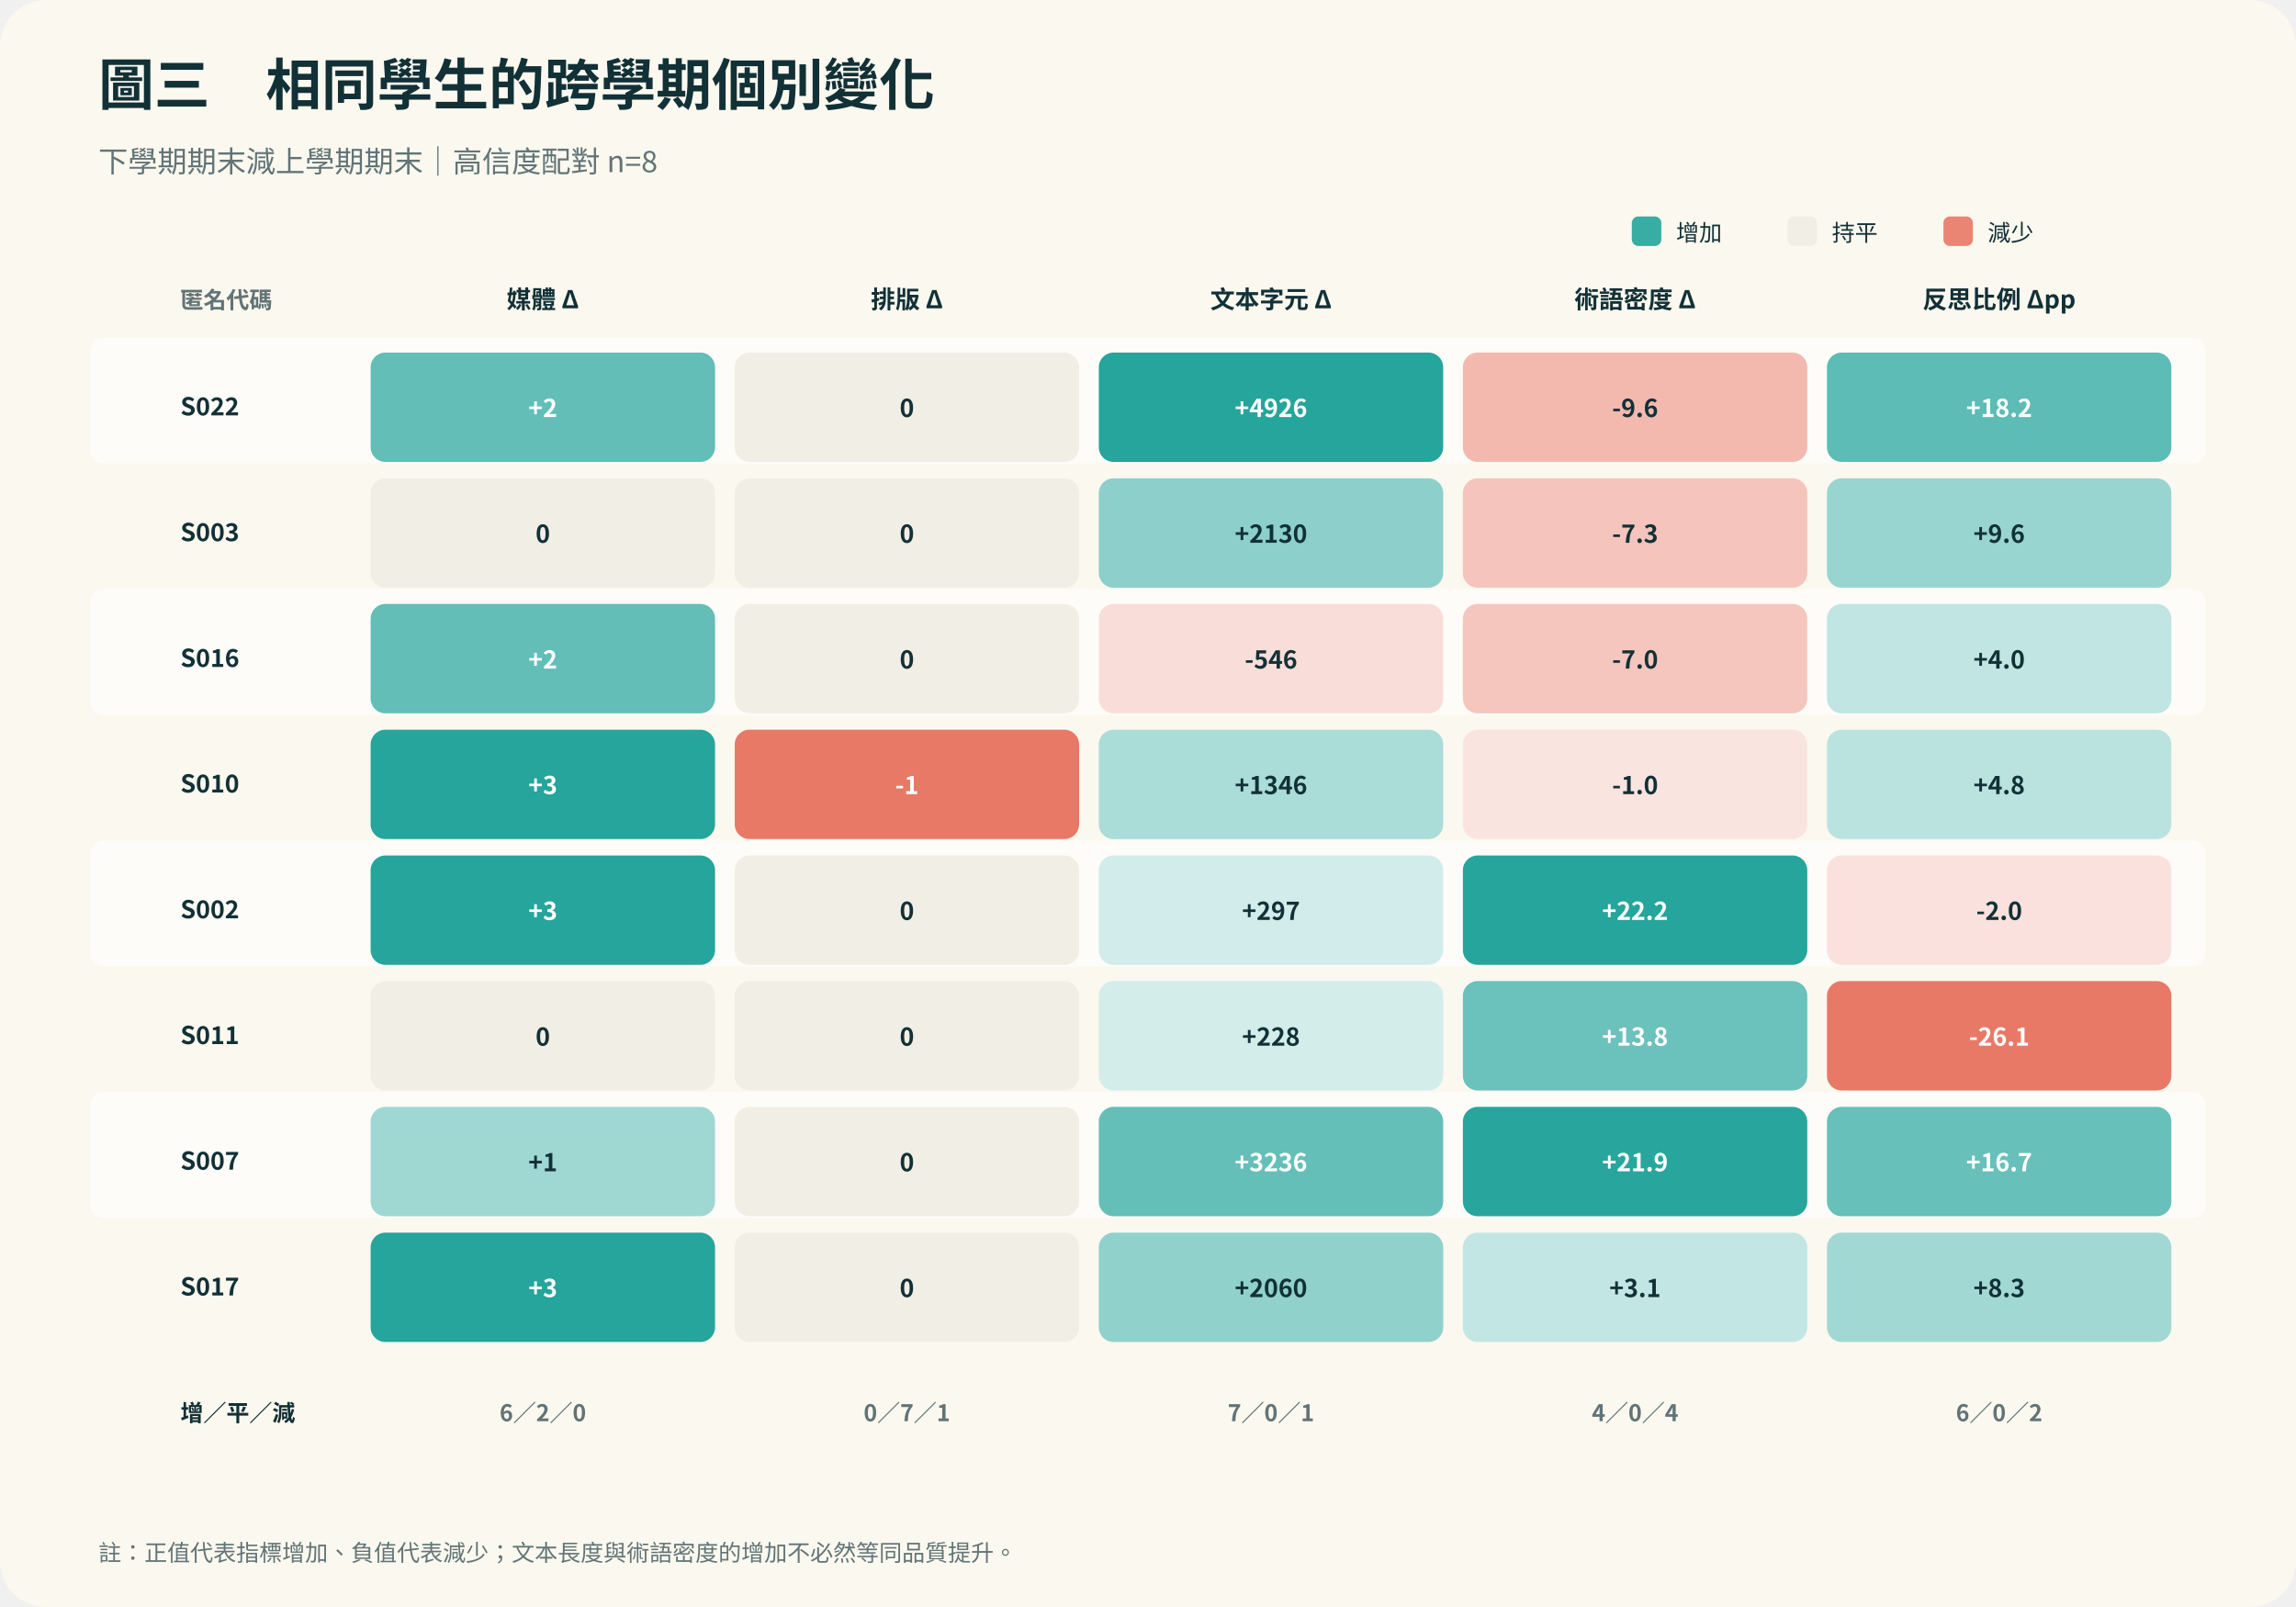
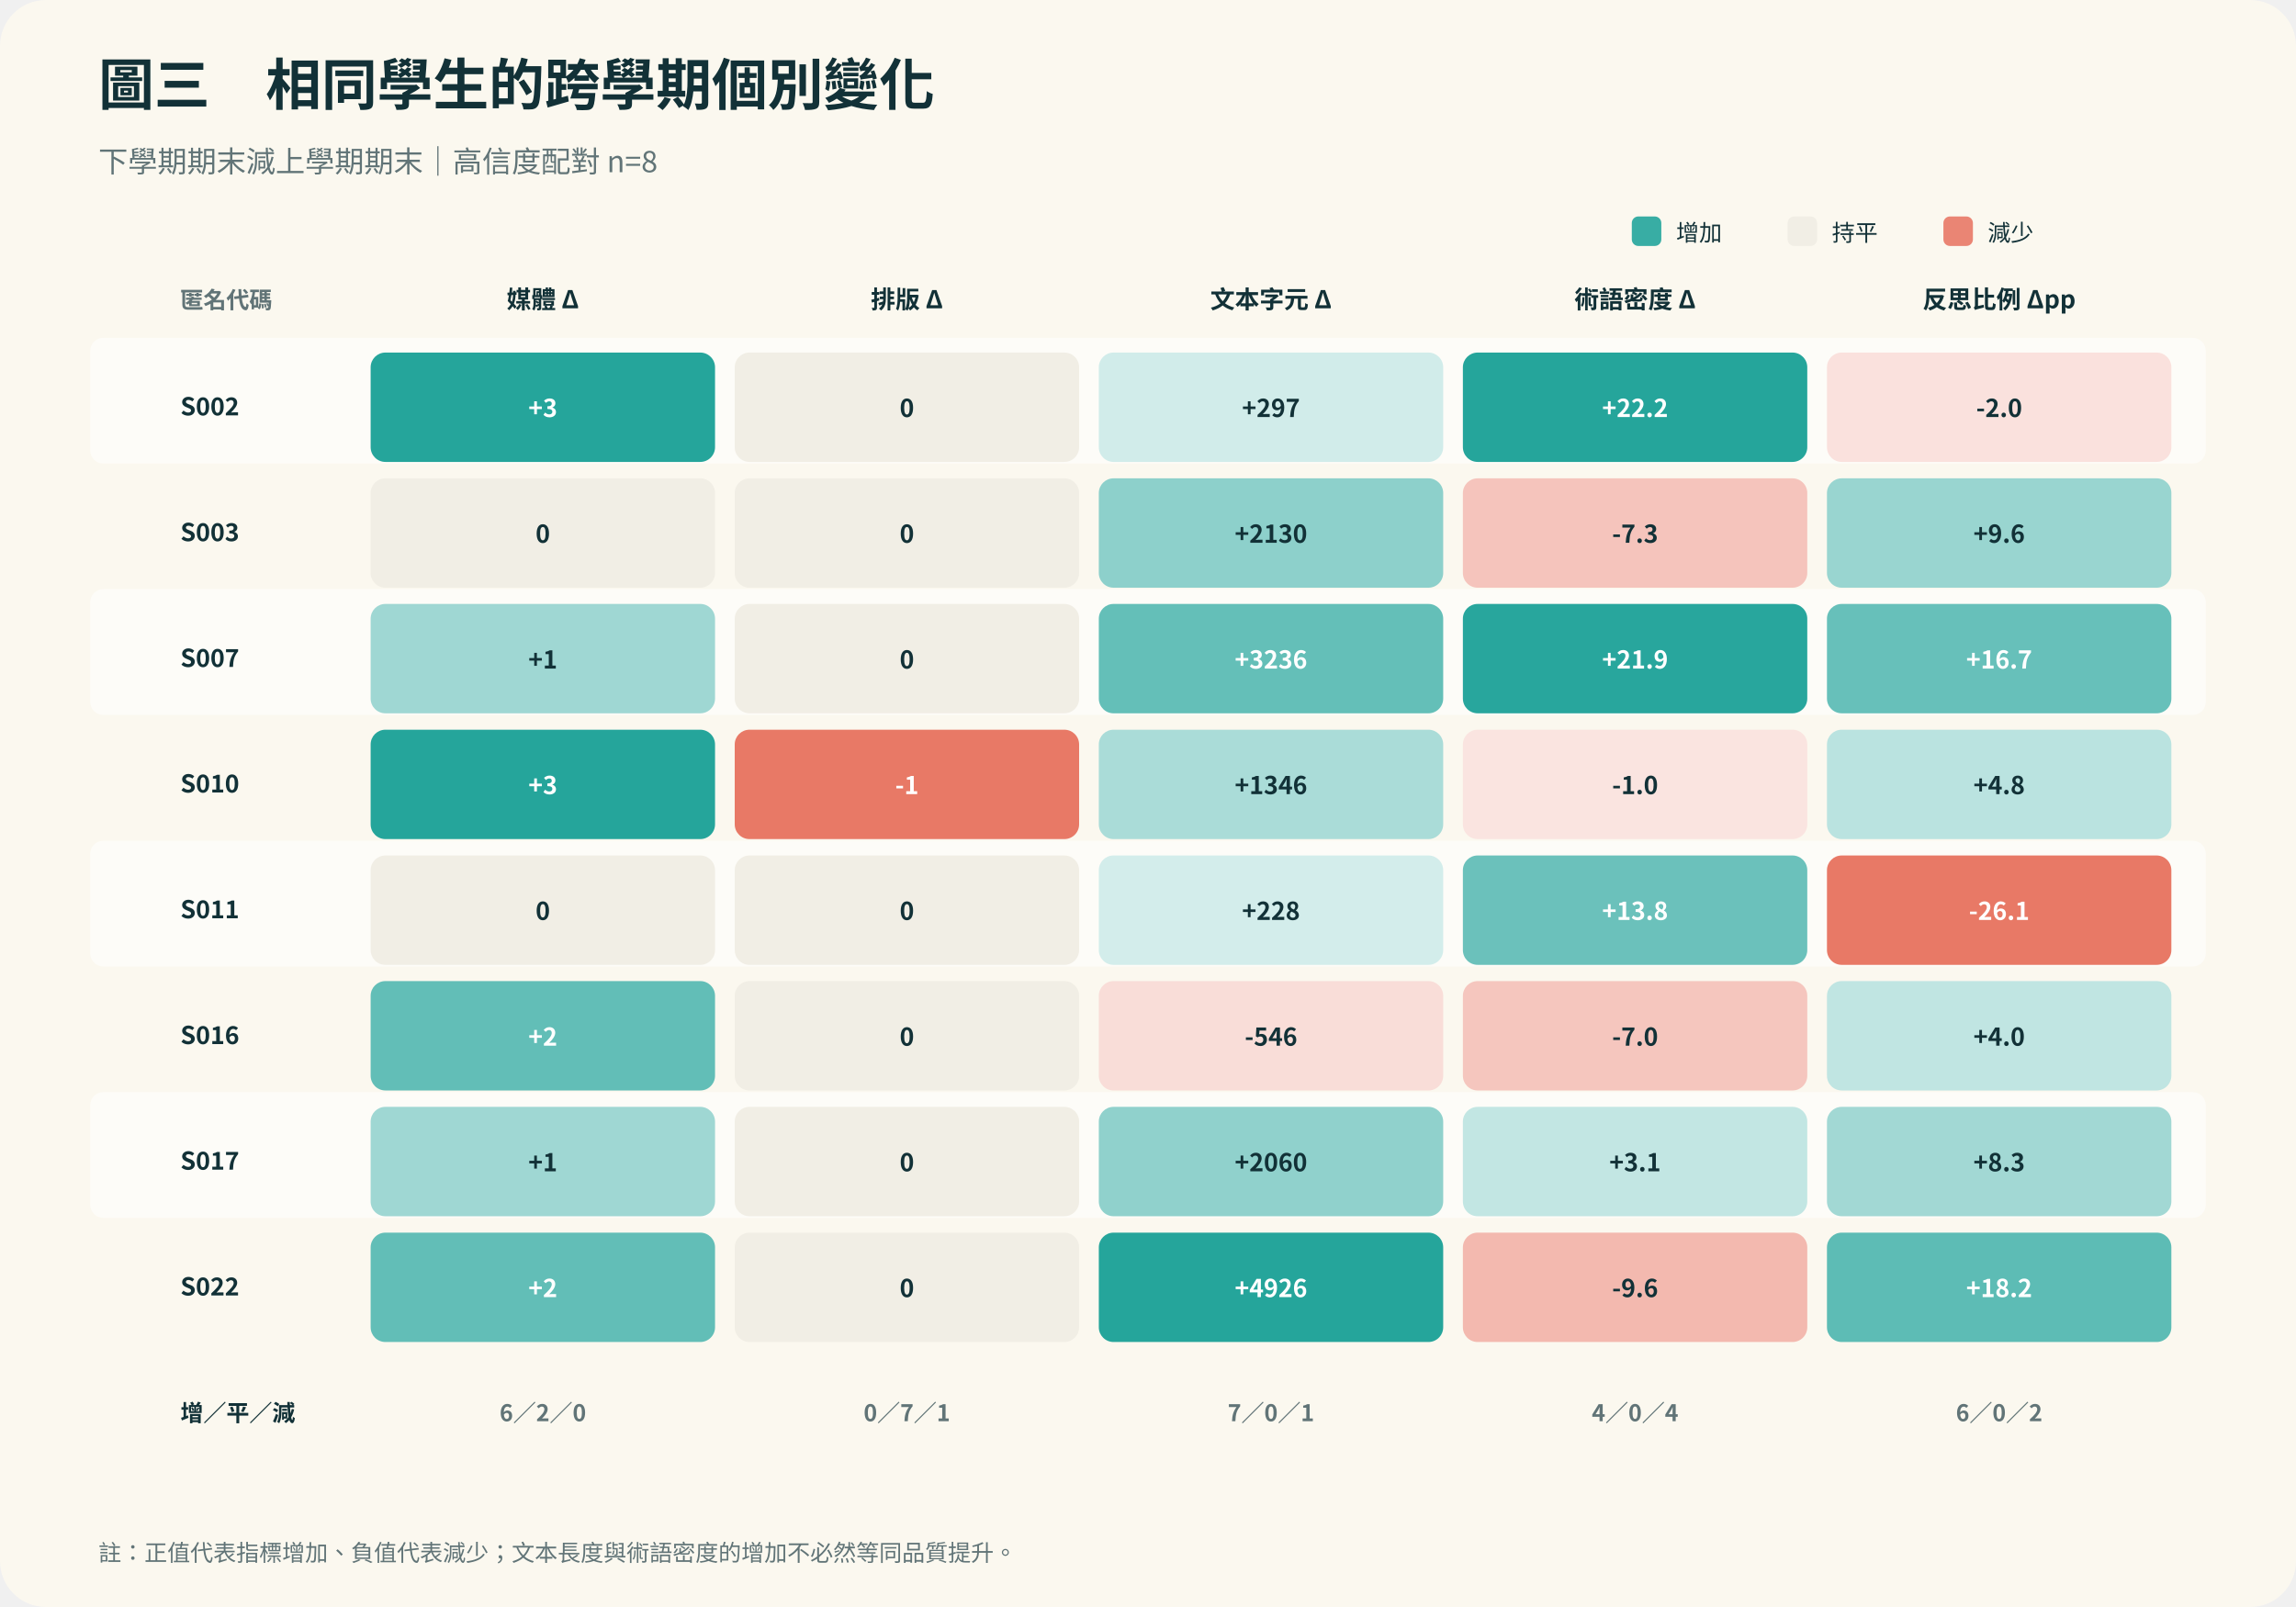
<svg xmlns="http://www.w3.org/2000/svg" width="1400" height="980" viewBox="0 0 1400 980" role="img" aria-labelledby="title desc">
  <rect width="1400" height="980" rx="28" fill="#fbf8ef" />
  <text x="60" y="64" fill="#123137" font-family="'Noto Sans CJK TC','Noto Sans TC','WenQuanYi Micro Hei',sans-serif" font-size="34" font-weight="800">圖三　相同學生的跨學期個別變化</text>
  <text x="60" y="105" fill="#617477" font-family="'Noto Sans CJK TC','Noto Sans TC','WenQuanYi Micro Hei',sans-serif" font-size="18">下學期期末減上學期期末｜高信度配對 n=8</text>
  <rect x="995" y="132" width="18" height="18" rx="4" fill="#38ada4" />
  <text x="1022" y="147" fill="#123137" font-family="'Noto Sans CJK TC','Noto Sans TC','WenQuanYi Micro Hei',sans-serif" font-size="14">增加</text>
  <rect x="1090" y="132" width="18" height="18" rx="4" fill="#f1eee5" />
  <text x="1117" y="147" fill="#123137" font-family="'Noto Sans CJK TC','Noto Sans TC','WenQuanYi Micro Hei',sans-serif" font-size="14">持平</text>
  <rect x="1185" y="132" width="18" height="18" rx="4" fill="#ea8574" />
  <text x="1212" y="147" fill="#123137" font-family="'Noto Sans CJK TC','Noto Sans TC','WenQuanYi Micro Hei',sans-serif" font-size="14">減少</text>
  <text x="110" y="188" fill="#617477" font-family="'Noto Sans CJK TC','Noto Sans TC','WenQuanYi Micro Hei',sans-serif" font-size="14" font-weight="700">匿名代碼</text>
  <text x="331.0" y="188" text-anchor="middle" fill="#123137" font-family="'Noto Sans CJK TC','Noto Sans TC','WenQuanYi Micro Hei',sans-serif" font-size="15" font-weight="750">媒體 Δ</text>
  <text x="553.0" y="188" text-anchor="middle" fill="#123137" font-family="'Noto Sans CJK TC','Noto Sans TC','WenQuanYi Micro Hei',sans-serif" font-size="15" font-weight="750">排版 Δ</text>
  <text x="775.0" y="188" text-anchor="middle" fill="#123137" font-family="'Noto Sans CJK TC','Noto Sans TC','WenQuanYi Micro Hei',sans-serif" font-size="15" font-weight="750">文本字元 Δ</text>
  <text x="997.0" y="188" text-anchor="middle" fill="#123137" font-family="'Noto Sans CJK TC','Noto Sans TC','WenQuanYi Micro Hei',sans-serif" font-size="15" font-weight="750">術語密度 Δ</text>
  <text x="1219.0" y="188" text-anchor="middle" fill="#123137" font-family="'Noto Sans CJK TC','Noto Sans TC','WenQuanYi Micro Hei',sans-serif" font-size="15" font-weight="750">反思比例 Δpp</text>
  <rect x="55" y="206.0" width="1290" height="76.7" rx="8" fill="#ffffff" fill-opacity=".55" />
-   <text x="110" y="253.3" fill="#123137" font-family="'Noto Sans CJK TC','Noto Sans TC','WenQuanYi Micro Hei',sans-serif" font-size="15" font-weight="700">S022</text>
-   <rect x="226.0" y="215.0" width="210.0" height="66.7" rx="9" fill="#62beb7" />
-   <text x="331.0" y="254.3" text-anchor="middle" fill="#ffffff" font-family="'Noto Sans CJK TC','Noto Sans TC','WenQuanYi Micro Hei',sans-serif" font-size="15" font-weight="750">+2</text>
+   <text x="110" y="253.3" fill="#123137" font-family="'Noto Sans CJK TC','Noto Sans TC','WenQuanYi Micro Hei',sans-serif" font-size="15" font-weight="700">S002</text>
+   <rect x="226.0" y="215.0" width="210.0" height="66.7" rx="9" fill="#25a59b" />
+   <text x="331.0" y="254.3" text-anchor="middle" fill="#ffffff" font-family="'Noto Sans CJK TC','Noto Sans TC','WenQuanYi Micro Hei',sans-serif" font-size="15" font-weight="750">+3</text>
  <rect x="448.0" y="215.0" width="210.0" height="66.7" rx="9" fill="#f1eee5" />
  <text x="553.0" y="254.3" text-anchor="middle" fill="#123137" font-family="'Noto Sans CJK TC','Noto Sans TC','WenQuanYi Micro Hei',sans-serif" font-size="15" font-weight="750">0</text>
-   <rect x="670.0" y="215.0" width="210.0" height="66.7" rx="9" fill="#25a59b" />
-   <text x="775.0" y="254.3" text-anchor="middle" fill="#ffffff" font-family="'Noto Sans CJK TC','Noto Sans TC','WenQuanYi Micro Hei',sans-serif" font-size="15" font-weight="750">+4926</text>
-   <rect x="892.0" y="215.0" width="210.0" height="66.7" rx="9" fill="#f3b9af" />
-   <text x="997.0" y="254.3" text-anchor="middle" fill="#123137" font-family="'Noto Sans CJK TC','Noto Sans TC','WenQuanYi Micro Hei',sans-serif" font-size="15" font-weight="750">-9.6</text>
-   <rect x="1114.0" y="215.0" width="210.0" height="66.7" rx="9" fill="#5dbcb5" />
-   <text x="1219.0" y="254.3" text-anchor="middle" fill="#ffffff" font-family="'Noto Sans CJK TC','Noto Sans TC','WenQuanYi Micro Hei',sans-serif" font-size="15" font-weight="750">+18.2</text>
+   <rect x="670.0" y="215.0" width="210.0" height="66.7" rx="9" fill="#d1ecea" />
+   <text x="775.0" y="254.3" text-anchor="middle" fill="#123137" font-family="'Noto Sans CJK TC','Noto Sans TC','WenQuanYi Micro Hei',sans-serif" font-size="15" font-weight="750">+297</text>
+   <rect x="892.0" y="215.0" width="210.0" height="66.7" rx="9" fill="#25a59b" />
+   <text x="997.0" y="254.3" text-anchor="middle" fill="#ffffff" font-family="'Noto Sans CJK TC','Noto Sans TC','WenQuanYi Micro Hei',sans-serif" font-size="15" font-weight="750">+22.2</text>
+   <rect x="1114.0" y="215.0" width="210.0" height="66.7" rx="9" fill="#fae1dd" />
+   <text x="1219.0" y="254.3" text-anchor="middle" fill="#123137" font-family="'Noto Sans CJK TC','Noto Sans TC','WenQuanYi Micro Hei',sans-serif" font-size="15" font-weight="750">-2.0</text>
  <text x="110" y="330.0" fill="#123137" font-family="'Noto Sans CJK TC','Noto Sans TC','WenQuanYi Micro Hei',sans-serif" font-size="15" font-weight="700">S003</text>
  <rect x="226.0" y="291.7" width="210.0" height="66.7" rx="9" fill="#f1eee5" />
  <text x="331.0" y="331.0" text-anchor="middle" fill="#123137" font-family="'Noto Sans CJK TC','Noto Sans TC','WenQuanYi Micro Hei',sans-serif" font-size="15" font-weight="750">0</text>
  <rect x="448.0" y="291.7" width="210.0" height="66.7" rx="9" fill="#f1eee5" />
  <text x="553.0" y="331.0" text-anchor="middle" fill="#123137" font-family="'Noto Sans CJK TC','Noto Sans TC','WenQuanYi Micro Hei',sans-serif" font-size="15" font-weight="750">0</text>
  <rect x="670.0" y="291.7" width="210.0" height="66.7" rx="9" fill="#8dd0cb" />
  <text x="775.0" y="331.0" text-anchor="middle" fill="#123137" font-family="'Noto Sans CJK TC','Noto Sans TC','WenQuanYi Micro Hei',sans-serif" font-size="15" font-weight="750">+2130</text>
  <rect x="892.0" y="291.7" width="210.0" height="66.7" rx="9" fill="#f5c4bc" />
  <text x="997.0" y="331.0" text-anchor="middle" fill="#123137" font-family="'Noto Sans CJK TC','Noto Sans TC','WenQuanYi Micro Hei',sans-serif" font-size="15" font-weight="750">-7.3</text>
  <rect x="1114.0" y="291.7" width="210.0" height="66.7" rx="9" fill="#99d5d0" />
  <text x="1219.0" y="331.0" text-anchor="middle" fill="#123137" font-family="'Noto Sans CJK TC','Noto Sans TC','WenQuanYi Micro Hei',sans-serif" font-size="15" font-weight="750">+9.6</text>
  <rect x="55" y="359.3" width="1290" height="76.7" rx="8" fill="#ffffff" fill-opacity=".55" />
-   <text x="110" y="406.7" fill="#123137" font-family="'Noto Sans CJK TC','Noto Sans TC','WenQuanYi Micro Hei',sans-serif" font-size="15" font-weight="700">S016</text>
-   <rect x="226.0" y="368.3" width="210.0" height="66.7" rx="9" fill="#62beb7" />
-   <text x="331.0" y="407.7" text-anchor="middle" fill="#ffffff" font-family="'Noto Sans CJK TC','Noto Sans TC','WenQuanYi Micro Hei',sans-serif" font-size="15" font-weight="750">+2</text>
+   <text x="110" y="406.7" fill="#123137" font-family="'Noto Sans CJK TC','Noto Sans TC','WenQuanYi Micro Hei',sans-serif" font-size="15" font-weight="700">S007</text>
+   <rect x="226.0" y="368.3" width="210.0" height="66.7" rx="9" fill="#9fd7d3" />
+   <text x="331.0" y="407.7" text-anchor="middle" fill="#123137" font-family="'Noto Sans CJK TC','Noto Sans TC','WenQuanYi Micro Hei',sans-serif" font-size="15" font-weight="750">+1</text>
  <rect x="448.0" y="368.3" width="210.0" height="66.7" rx="9" fill="#f1eee5" />
  <text x="553.0" y="407.7" text-anchor="middle" fill="#123137" font-family="'Noto Sans CJK TC','Noto Sans TC','WenQuanYi Micro Hei',sans-serif" font-size="15" font-weight="750">0</text>
-   <rect x="670.0" y="368.3" width="210.0" height="66.7" rx="9" fill="#f9ddd8" />
-   <text x="775.0" y="407.7" text-anchor="middle" fill="#123137" font-family="'Noto Sans CJK TC','Noto Sans TC','WenQuanYi Micro Hei',sans-serif" font-size="15" font-weight="750">-546</text>
-   <rect x="892.0" y="368.3" width="210.0" height="66.7" rx="9" fill="#f5c6be" />
-   <text x="997.0" y="407.7" text-anchor="middle" fill="#123137" font-family="'Noto Sans CJK TC','Noto Sans TC','WenQuanYi Micro Hei',sans-serif" font-size="15" font-weight="750">-7.0</text>
-   <rect x="1114.0" y="368.3" width="210.0" height="66.7" rx="9" fill="#c0e5e2" />
-   <text x="1219.0" y="407.7" text-anchor="middle" fill="#123137" font-family="'Noto Sans CJK TC','Noto Sans TC','WenQuanYi Micro Hei',sans-serif" font-size="15" font-weight="750">+4.0</text>
+   <rect x="670.0" y="368.3" width="210.0" height="66.7" rx="9" fill="#64bfb8" />
+   <text x="775.0" y="407.7" text-anchor="middle" fill="#ffffff" font-family="'Noto Sans CJK TC','Noto Sans TC','WenQuanYi Micro Hei',sans-serif" font-size="15" font-weight="750">+3236</text>
+   <rect x="892.0" y="368.3" width="210.0" height="66.7" rx="9" fill="#28a69d" />
+   <text x="997.0" y="407.7" text-anchor="middle" fill="#ffffff" font-family="'Noto Sans CJK TC','Noto Sans TC','WenQuanYi Micro Hei',sans-serif" font-size="15" font-weight="750">+21.9</text>
+   <rect x="1114.0" y="368.3" width="210.0" height="66.7" rx="9" fill="#67c0ba" />
+   <text x="1219.0" y="407.7" text-anchor="middle" fill="#ffffff" font-family="'Noto Sans CJK TC','Noto Sans TC','WenQuanYi Micro Hei',sans-serif" font-size="15" font-weight="750">+16.7</text>
  <text x="110" y="483.3" fill="#123137" font-family="'Noto Sans CJK TC','Noto Sans TC','WenQuanYi Micro Hei',sans-serif" font-size="15" font-weight="700">S010</text>
  <rect x="226.0" y="445.0" width="210.0" height="66.7" rx="9" fill="#25a59b" />
  <text x="331.0" y="484.3" text-anchor="middle" fill="#ffffff" font-family="'Noto Sans CJK TC','Noto Sans TC','WenQuanYi Micro Hei',sans-serif" font-size="15" font-weight="750">+3</text>
  <rect x="448.0" y="445.0" width="210.0" height="66.7" rx="9" fill="#e87966" />
  <text x="553.0" y="484.3" text-anchor="middle" fill="#ffffff" font-family="'Noto Sans CJK TC','Noto Sans TC','WenQuanYi Micro Hei',sans-serif" font-size="15" font-weight="750">-1</text>
  <rect x="670.0" y="445.0" width="210.0" height="66.7" rx="9" fill="#aadcd8" />
  <text x="775.0" y="484.3" text-anchor="middle" fill="#123137" font-family="'Noto Sans CJK TC','Noto Sans TC','WenQuanYi Micro Hei',sans-serif" font-size="15" font-weight="750">+1346</text>
  <rect x="892.0" y="445.0" width="210.0" height="66.7" rx="9" fill="#fae4e0" />
  <text x="997.0" y="484.3" text-anchor="middle" fill="#123137" font-family="'Noto Sans CJK TC','Noto Sans TC','WenQuanYi Micro Hei',sans-serif" font-size="15" font-weight="750">-1.0</text>
  <rect x="1114.0" y="445.0" width="210.0" height="66.7" rx="9" fill="#bae3e0" />
  <text x="1219.0" y="484.3" text-anchor="middle" fill="#123137" font-family="'Noto Sans CJK TC','Noto Sans TC','WenQuanYi Micro Hei',sans-serif" font-size="15" font-weight="750">+4.8</text>
  <rect x="55" y="512.7" width="1290" height="76.7" rx="8" fill="#ffffff" fill-opacity=".55" />
-   <text x="110" y="560.0" fill="#123137" font-family="'Noto Sans CJK TC','Noto Sans TC','WenQuanYi Micro Hei',sans-serif" font-size="15" font-weight="700">S002</text>
-   <rect x="226.0" y="521.7" width="210.0" height="66.7" rx="9" fill="#25a59b" />
-   <text x="331.0" y="561.0" text-anchor="middle" fill="#ffffff" font-family="'Noto Sans CJK TC','Noto Sans TC','WenQuanYi Micro Hei',sans-serif" font-size="15" font-weight="750">+3</text>
+   <text x="110" y="560.0" fill="#123137" font-family="'Noto Sans CJK TC','Noto Sans TC','WenQuanYi Micro Hei',sans-serif" font-size="15" font-weight="700">S011</text>
+   <rect x="226.0" y="521.7" width="210.0" height="66.7" rx="9" fill="#f1eee5" />
+   <text x="331.0" y="561.0" text-anchor="middle" fill="#123137" font-family="'Noto Sans CJK TC','Noto Sans TC','WenQuanYi Micro Hei',sans-serif" font-size="15" font-weight="750">0</text>
  <rect x="448.0" y="521.7" width="210.0" height="66.7" rx="9" fill="#f1eee5" />
  <text x="553.0" y="561.0" text-anchor="middle" fill="#123137" font-family="'Noto Sans CJK TC','Noto Sans TC','WenQuanYi Micro Hei',sans-serif" font-size="15" font-weight="750">0</text>
-   <rect x="670.0" y="521.7" width="210.0" height="66.7" rx="9" fill="#d1ecea" />
-   <text x="775.0" y="561.0" text-anchor="middle" fill="#123137" font-family="'Noto Sans CJK TC','Noto Sans TC','WenQuanYi Micro Hei',sans-serif" font-size="15" font-weight="750">+297</text>
-   <rect x="892.0" y="521.7" width="210.0" height="66.7" rx="9" fill="#25a59b" />
-   <text x="997.0" y="561.0" text-anchor="middle" fill="#ffffff" font-family="'Noto Sans CJK TC','Noto Sans TC','WenQuanYi Micro Hei',sans-serif" font-size="15" font-weight="750">+22.2</text>
-   <rect x="1114.0" y="521.7" width="210.0" height="66.7" rx="9" fill="#fae1dd" />
-   <text x="1219.0" y="561.0" text-anchor="middle" fill="#123137" font-family="'Noto Sans CJK TC','Noto Sans TC','WenQuanYi Micro Hei',sans-serif" font-size="15" font-weight="750">-2.0</text>
-   <text x="110" y="636.7" fill="#123137" font-family="'Noto Sans CJK TC','Noto Sans TC','WenQuanYi Micro Hei',sans-serif" font-size="15" font-weight="700">S011</text>
-   <rect x="226.0" y="598.3" width="210.0" height="66.7" rx="9" fill="#f1eee5" />
-   <text x="331.0" y="637.7" text-anchor="middle" fill="#123137" font-family="'Noto Sans CJK TC','Noto Sans TC','WenQuanYi Micro Hei',sans-serif" font-size="15" font-weight="750">0</text>
+   <rect x="670.0" y="521.7" width="210.0" height="66.7" rx="9" fill="#d3edeb" />
+   <text x="775.0" y="561.0" text-anchor="middle" fill="#123137" font-family="'Noto Sans CJK TC','Noto Sans TC','WenQuanYi Micro Hei',sans-serif" font-size="15" font-weight="750">+228</text>
+   <rect x="892.0" y="521.7" width="210.0" height="66.7" rx="9" fill="#6bc1bb" />
+   <text x="997.0" y="561.0" text-anchor="middle" fill="#ffffff" font-family="'Noto Sans CJK TC','Noto Sans TC','WenQuanYi Micro Hei',sans-serif" font-size="15" font-weight="750">+13.8</text>
+   <rect x="1114.0" y="521.7" width="210.0" height="66.7" rx="9" fill="#e87966" />
+   <text x="1219.0" y="561.0" text-anchor="middle" fill="#ffffff" font-family="'Noto Sans CJK TC','Noto Sans TC','WenQuanYi Micro Hei',sans-serif" font-size="15" font-weight="750">-26.1</text>
+   <text x="110" y="636.7" fill="#123137" font-family="'Noto Sans CJK TC','Noto Sans TC','WenQuanYi Micro Hei',sans-serif" font-size="15" font-weight="700">S016</text>
+   <rect x="226.0" y="598.3" width="210.0" height="66.7" rx="9" fill="#62beb7" />
+   <text x="331.0" y="637.7" text-anchor="middle" fill="#ffffff" font-family="'Noto Sans CJK TC','Noto Sans TC','WenQuanYi Micro Hei',sans-serif" font-size="15" font-weight="750">+2</text>
  <rect x="448.0" y="598.3" width="210.0" height="66.7" rx="9" fill="#f1eee5" />
  <text x="553.0" y="637.7" text-anchor="middle" fill="#123137" font-family="'Noto Sans CJK TC','Noto Sans TC','WenQuanYi Micro Hei',sans-serif" font-size="15" font-weight="750">0</text>
-   <rect x="670.0" y="598.3" width="210.0" height="66.7" rx="9" fill="#d3edeb" />
-   <text x="775.0" y="637.7" text-anchor="middle" fill="#123137" font-family="'Noto Sans CJK TC','Noto Sans TC','WenQuanYi Micro Hei',sans-serif" font-size="15" font-weight="750">+228</text>
-   <rect x="892.0" y="598.3" width="210.0" height="66.7" rx="9" fill="#6bc1bb" />
-   <text x="997.0" y="637.7" text-anchor="middle" fill="#ffffff" font-family="'Noto Sans CJK TC','Noto Sans TC','WenQuanYi Micro Hei',sans-serif" font-size="15" font-weight="750">+13.8</text>
-   <rect x="1114.0" y="598.3" width="210.0" height="66.7" rx="9" fill="#e87966" />
-   <text x="1219.0" y="637.7" text-anchor="middle" fill="#ffffff" font-family="'Noto Sans CJK TC','Noto Sans TC','WenQuanYi Micro Hei',sans-serif" font-size="15" font-weight="750">-26.1</text>
+   <rect x="670.0" y="598.3" width="210.0" height="66.7" rx="9" fill="#f9ddd8" />
+   <text x="775.0" y="637.7" text-anchor="middle" fill="#123137" font-family="'Noto Sans CJK TC','Noto Sans TC','WenQuanYi Micro Hei',sans-serif" font-size="15" font-weight="750">-546</text>
+   <rect x="892.0" y="598.3" width="210.0" height="66.7" rx="9" fill="#f5c6be" />
+   <text x="997.0" y="637.7" text-anchor="middle" fill="#123137" font-family="'Noto Sans CJK TC','Noto Sans TC','WenQuanYi Micro Hei',sans-serif" font-size="15" font-weight="750">-7.0</text>
+   <rect x="1114.0" y="598.3" width="210.0" height="66.7" rx="9" fill="#c0e5e2" />
+   <text x="1219.0" y="637.7" text-anchor="middle" fill="#123137" font-family="'Noto Sans CJK TC','Noto Sans TC','WenQuanYi Micro Hei',sans-serif" font-size="15" font-weight="750">+4.0</text>
  <rect x="55" y="666.0" width="1290" height="76.7" rx="8" fill="#ffffff" fill-opacity=".55" />
-   <text x="110" y="713.3" fill="#123137" font-family="'Noto Sans CJK TC','Noto Sans TC','WenQuanYi Micro Hei',sans-serif" font-size="15" font-weight="700">S007</text>
+   <text x="110" y="713.3" fill="#123137" font-family="'Noto Sans CJK TC','Noto Sans TC','WenQuanYi Micro Hei',sans-serif" font-size="15" font-weight="700">S017</text>
  <rect x="226.0" y="675.0" width="210.0" height="66.7" rx="9" fill="#9fd7d3" />
  <text x="331.0" y="714.3" text-anchor="middle" fill="#123137" font-family="'Noto Sans CJK TC','Noto Sans TC','WenQuanYi Micro Hei',sans-serif" font-size="15" font-weight="750">+1</text>
  <rect x="448.0" y="675.0" width="210.0" height="66.7" rx="9" fill="#f1eee5" />
  <text x="553.0" y="714.3" text-anchor="middle" fill="#123137" font-family="'Noto Sans CJK TC','Noto Sans TC','WenQuanYi Micro Hei',sans-serif" font-size="15" font-weight="750">0</text>
-   <rect x="670.0" y="675.0" width="210.0" height="66.7" rx="9" fill="#64bfb8" />
-   <text x="775.0" y="714.3" text-anchor="middle" fill="#ffffff" font-family="'Noto Sans CJK TC','Noto Sans TC','WenQuanYi Micro Hei',sans-serif" font-size="15" font-weight="750">+3236</text>
-   <rect x="892.0" y="675.0" width="210.0" height="66.7" rx="9" fill="#28a69d" />
-   <text x="997.0" y="714.3" text-anchor="middle" fill="#ffffff" font-family="'Noto Sans CJK TC','Noto Sans TC','WenQuanYi Micro Hei',sans-serif" font-size="15" font-weight="750">+21.9</text>
-   <rect x="1114.0" y="675.0" width="210.0" height="66.7" rx="9" fill="#67c0ba" />
-   <text x="1219.0" y="714.3" text-anchor="middle" fill="#ffffff" font-family="'Noto Sans CJK TC','Noto Sans TC','WenQuanYi Micro Hei',sans-serif" font-size="15" font-weight="750">+16.7</text>
-   <text x="110" y="790.0" fill="#123137" font-family="'Noto Sans CJK TC','Noto Sans TC','WenQuanYi Micro Hei',sans-serif" font-size="15" font-weight="700">S017</text>
-   <rect x="226.0" y="751.7" width="210.0" height="66.7" rx="9" fill="#25a59b" />
-   <text x="331.0" y="791.0" text-anchor="middle" fill="#ffffff" font-family="'Noto Sans CJK TC','Noto Sans TC','WenQuanYi Micro Hei',sans-serif" font-size="15" font-weight="750">+3</text>
+   <rect x="670.0" y="675.0" width="210.0" height="66.7" rx="9" fill="#90d1cc" />
+   <text x="775.0" y="714.3" text-anchor="middle" fill="#123137" font-family="'Noto Sans CJK TC','Noto Sans TC','WenQuanYi Micro Hei',sans-serif" font-size="15" font-weight="750">+2060</text>
+   <rect x="892.0" y="675.0" width="210.0" height="66.7" rx="9" fill="#c2e6e3" />
+   <text x="997.0" y="714.3" text-anchor="middle" fill="#123137" font-family="'Noto Sans CJK TC','Noto Sans TC','WenQuanYi Micro Hei',sans-serif" font-size="15" font-weight="750">+3.1</text>
+   <rect x="1114.0" y="675.0" width="210.0" height="66.7" rx="9" fill="#a2d8d4" />
+   <text x="1219.0" y="714.3" text-anchor="middle" fill="#123137" font-family="'Noto Sans CJK TC','Noto Sans TC','WenQuanYi Micro Hei',sans-serif" font-size="15" font-weight="750">+8.3</text>
+   <text x="110" y="790.0" fill="#123137" font-family="'Noto Sans CJK TC','Noto Sans TC','WenQuanYi Micro Hei',sans-serif" font-size="15" font-weight="700">S022</text>
+   <rect x="226.0" y="751.7" width="210.0" height="66.7" rx="9" fill="#62beb7" />
+   <text x="331.0" y="791.0" text-anchor="middle" fill="#ffffff" font-family="'Noto Sans CJK TC','Noto Sans TC','WenQuanYi Micro Hei',sans-serif" font-size="15" font-weight="750">+2</text>
  <rect x="448.0" y="751.7" width="210.0" height="66.7" rx="9" fill="#f1eee5" />
  <text x="553.0" y="791.0" text-anchor="middle" fill="#123137" font-family="'Noto Sans CJK TC','Noto Sans TC','WenQuanYi Micro Hei',sans-serif" font-size="15" font-weight="750">0</text>
-   <rect x="670.0" y="751.7" width="210.0" height="66.7" rx="9" fill="#90d1cc" />
-   <text x="775.0" y="791.0" text-anchor="middle" fill="#123137" font-family="'Noto Sans CJK TC','Noto Sans TC','WenQuanYi Micro Hei',sans-serif" font-size="15" font-weight="750">+2060</text>
-   <rect x="892.0" y="751.7" width="210.0" height="66.7" rx="9" fill="#c2e6e3" />
-   <text x="997.0" y="791.0" text-anchor="middle" fill="#123137" font-family="'Noto Sans CJK TC','Noto Sans TC','WenQuanYi Micro Hei',sans-serif" font-size="15" font-weight="750">+3.1</text>
-   <rect x="1114.0" y="751.7" width="210.0" height="66.7" rx="9" fill="#a2d8d4" />
-   <text x="1219.0" y="791.0" text-anchor="middle" fill="#123137" font-family="'Noto Sans CJK TC','Noto Sans TC','WenQuanYi Micro Hei',sans-serif" font-size="15" font-weight="750">+8.3</text>
+   <rect x="670.0" y="751.7" width="210.0" height="66.7" rx="9" fill="#25a59b" />
+   <text x="775.0" y="791.0" text-anchor="middle" fill="#ffffff" font-family="'Noto Sans CJK TC','Noto Sans TC','WenQuanYi Micro Hei',sans-serif" font-size="15" font-weight="750">+4926</text>
+   <rect x="892.0" y="751.7" width="210.0" height="66.7" rx="9" fill="#f3b9af" />
+   <text x="997.0" y="791.0" text-anchor="middle" fill="#123137" font-family="'Noto Sans CJK TC','Noto Sans TC','WenQuanYi Micro Hei',sans-serif" font-size="15" font-weight="750">-9.6</text>
+   <rect x="1114.0" y="751.7" width="210.0" height="66.7" rx="9" fill="#5dbcb5" />
+   <text x="1219.0" y="791.0" text-anchor="middle" fill="#ffffff" font-family="'Noto Sans CJK TC','Noto Sans TC','WenQuanYi Micro Hei',sans-serif" font-size="15" font-weight="750">+18.2</text>
  <text x="110" y="866.7" fill="#123137" font-family="'Noto Sans CJK TC','Noto Sans TC','WenQuanYi Micro Hei',sans-serif" font-size="14" font-weight="800">增／平／減</text>
  <text x="331.0" y="866.7" text-anchor="middle" fill="#617477" font-family="'Noto Sans CJK TC','Noto Sans TC','WenQuanYi Micro Hei',sans-serif" font-size="14" font-weight="700">6／2／0</text>
  <text x="553.0" y="866.7" text-anchor="middle" fill="#617477" font-family="'Noto Sans CJK TC','Noto Sans TC','WenQuanYi Micro Hei',sans-serif" font-size="14" font-weight="700">0／7／1</text>
  <text x="775.0" y="866.7" text-anchor="middle" fill="#617477" font-family="'Noto Sans CJK TC','Noto Sans TC','WenQuanYi Micro Hei',sans-serif" font-size="14" font-weight="700">7／0／1</text>
  <text x="997.0" y="866.7" text-anchor="middle" fill="#617477" font-family="'Noto Sans CJK TC','Noto Sans TC','WenQuanYi Micro Hei',sans-serif" font-size="14" font-weight="700">4／0／4</text>
  <text x="1219.0" y="866.7" text-anchor="middle" fill="#617477" font-family="'Noto Sans CJK TC','Noto Sans TC','WenQuanYi Micro Hei',sans-serif" font-size="14" font-weight="700">6／0／2</text>
  <text x="60" y="952" fill="#617477" font-family="'Noto Sans CJK TC','Noto Sans TC','WenQuanYi Micro Hei',sans-serif" font-size="14">註：正值代表指標增加、負值代表減少；文本長度與術語密度的增加不必然等同品質提升。</text>
</svg>
